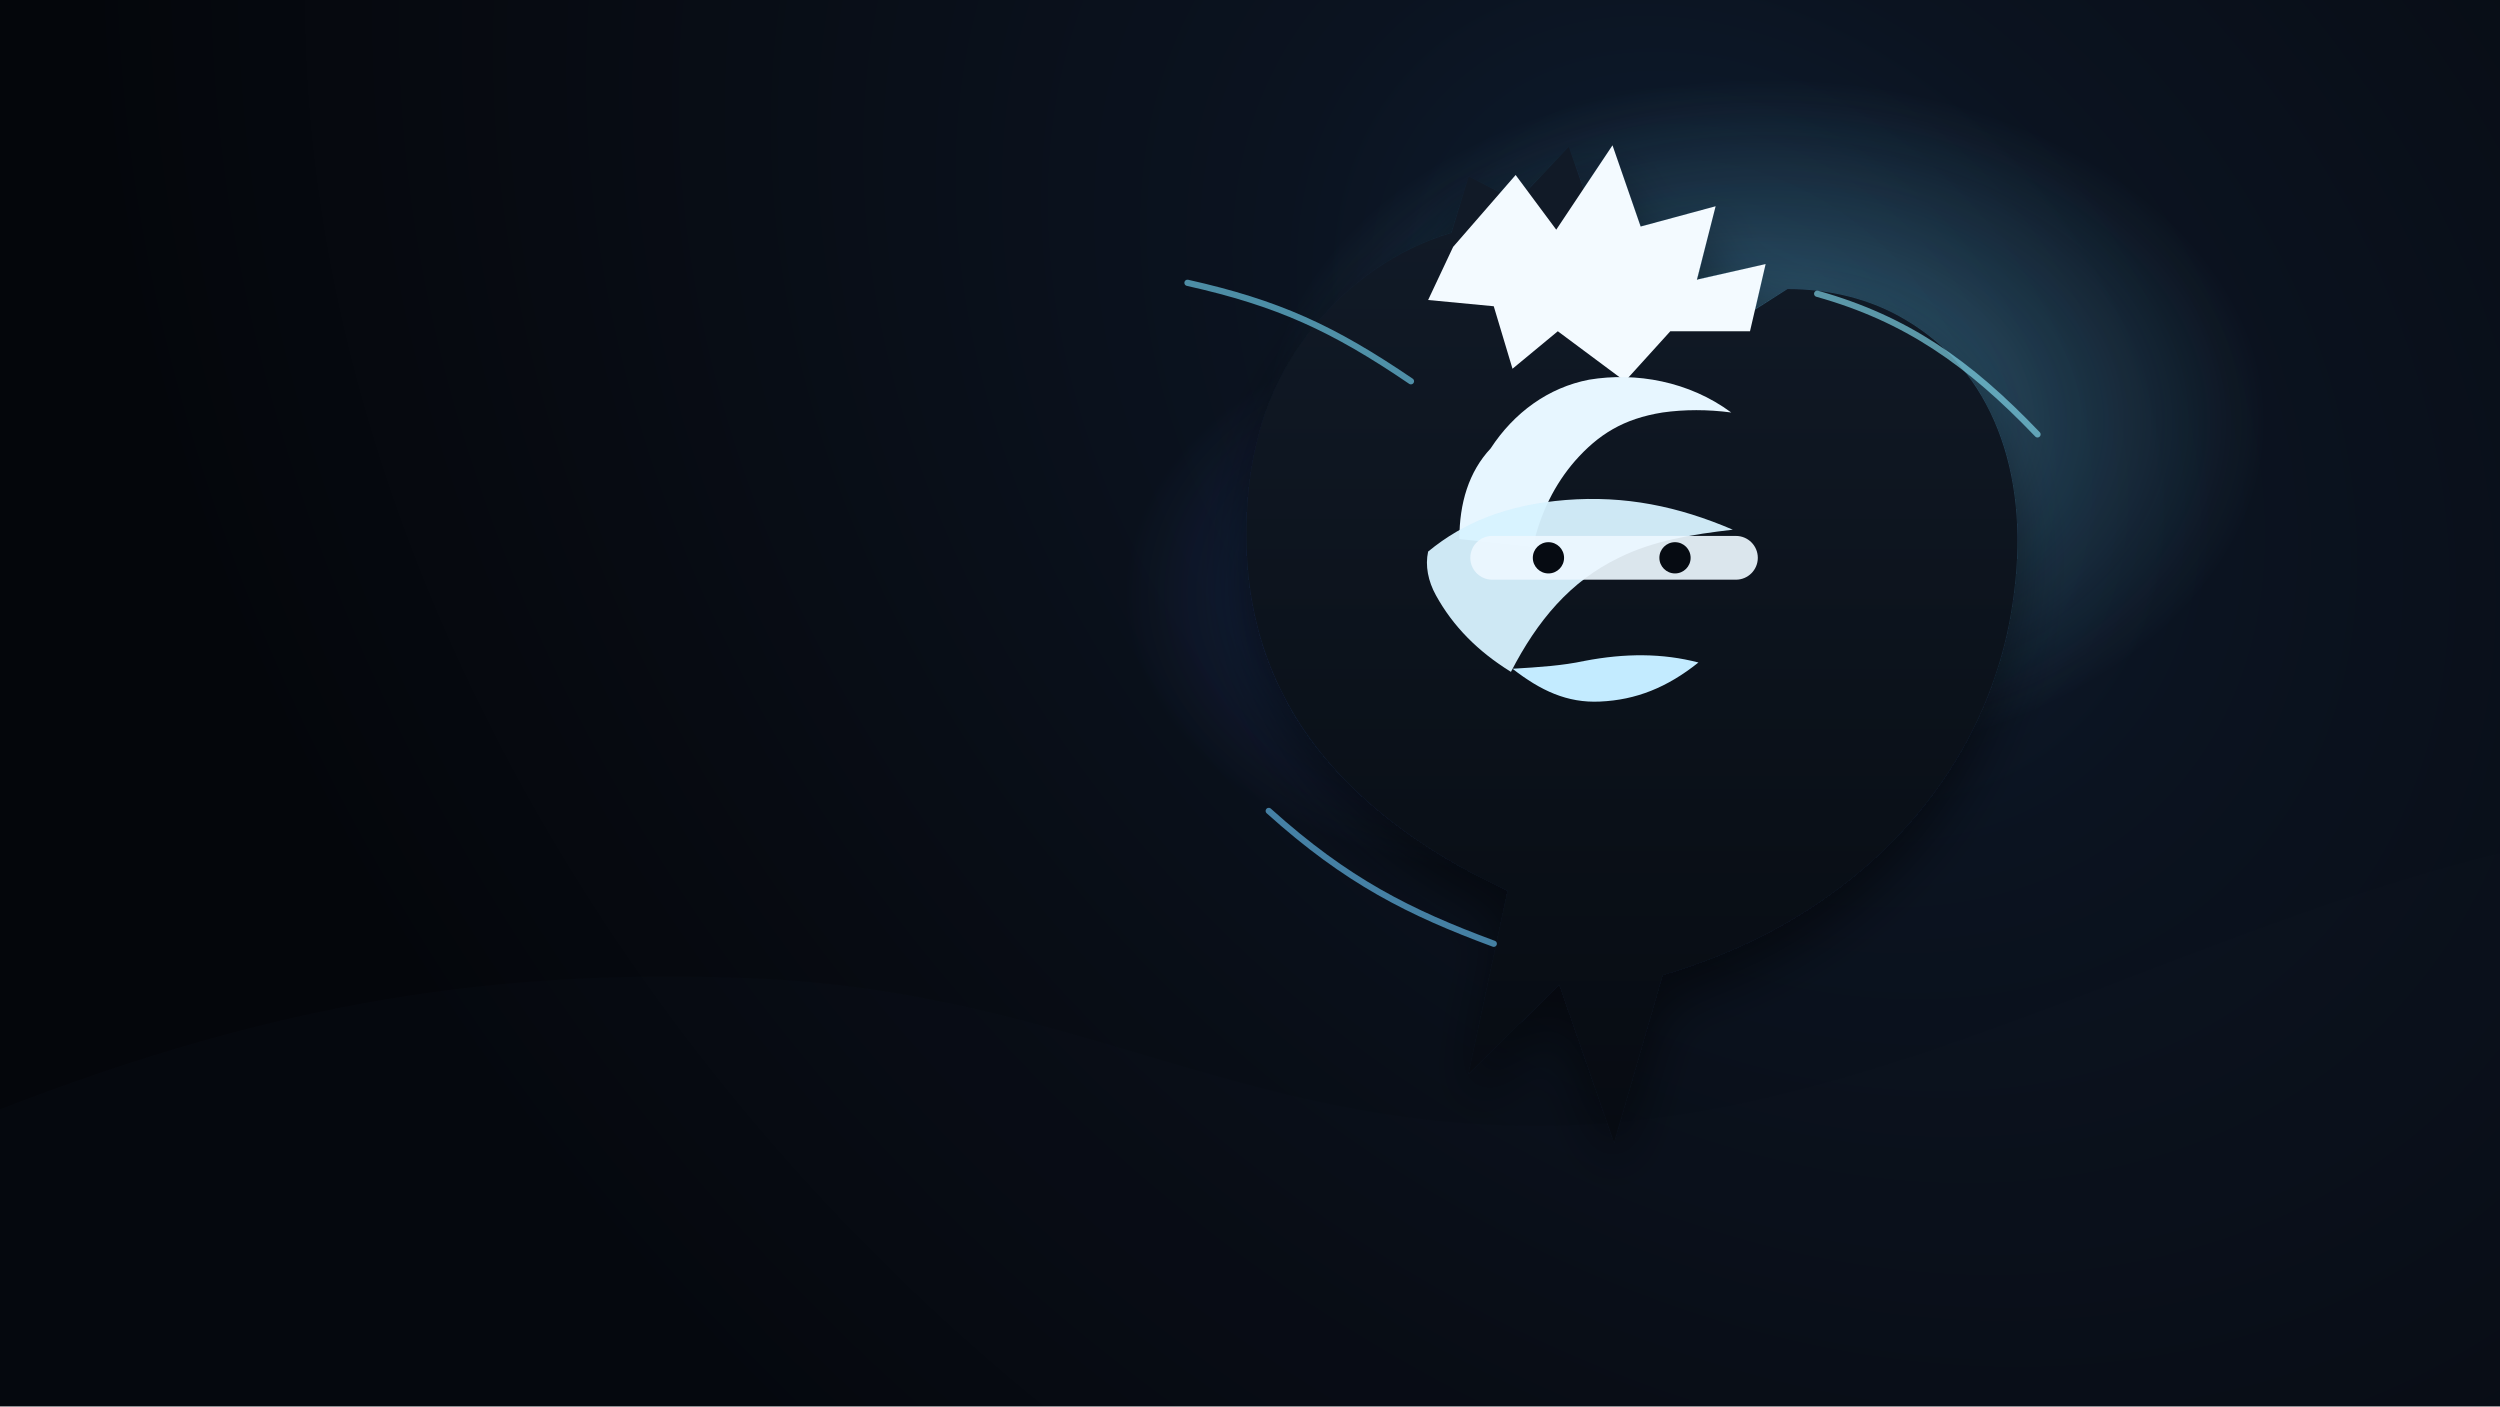
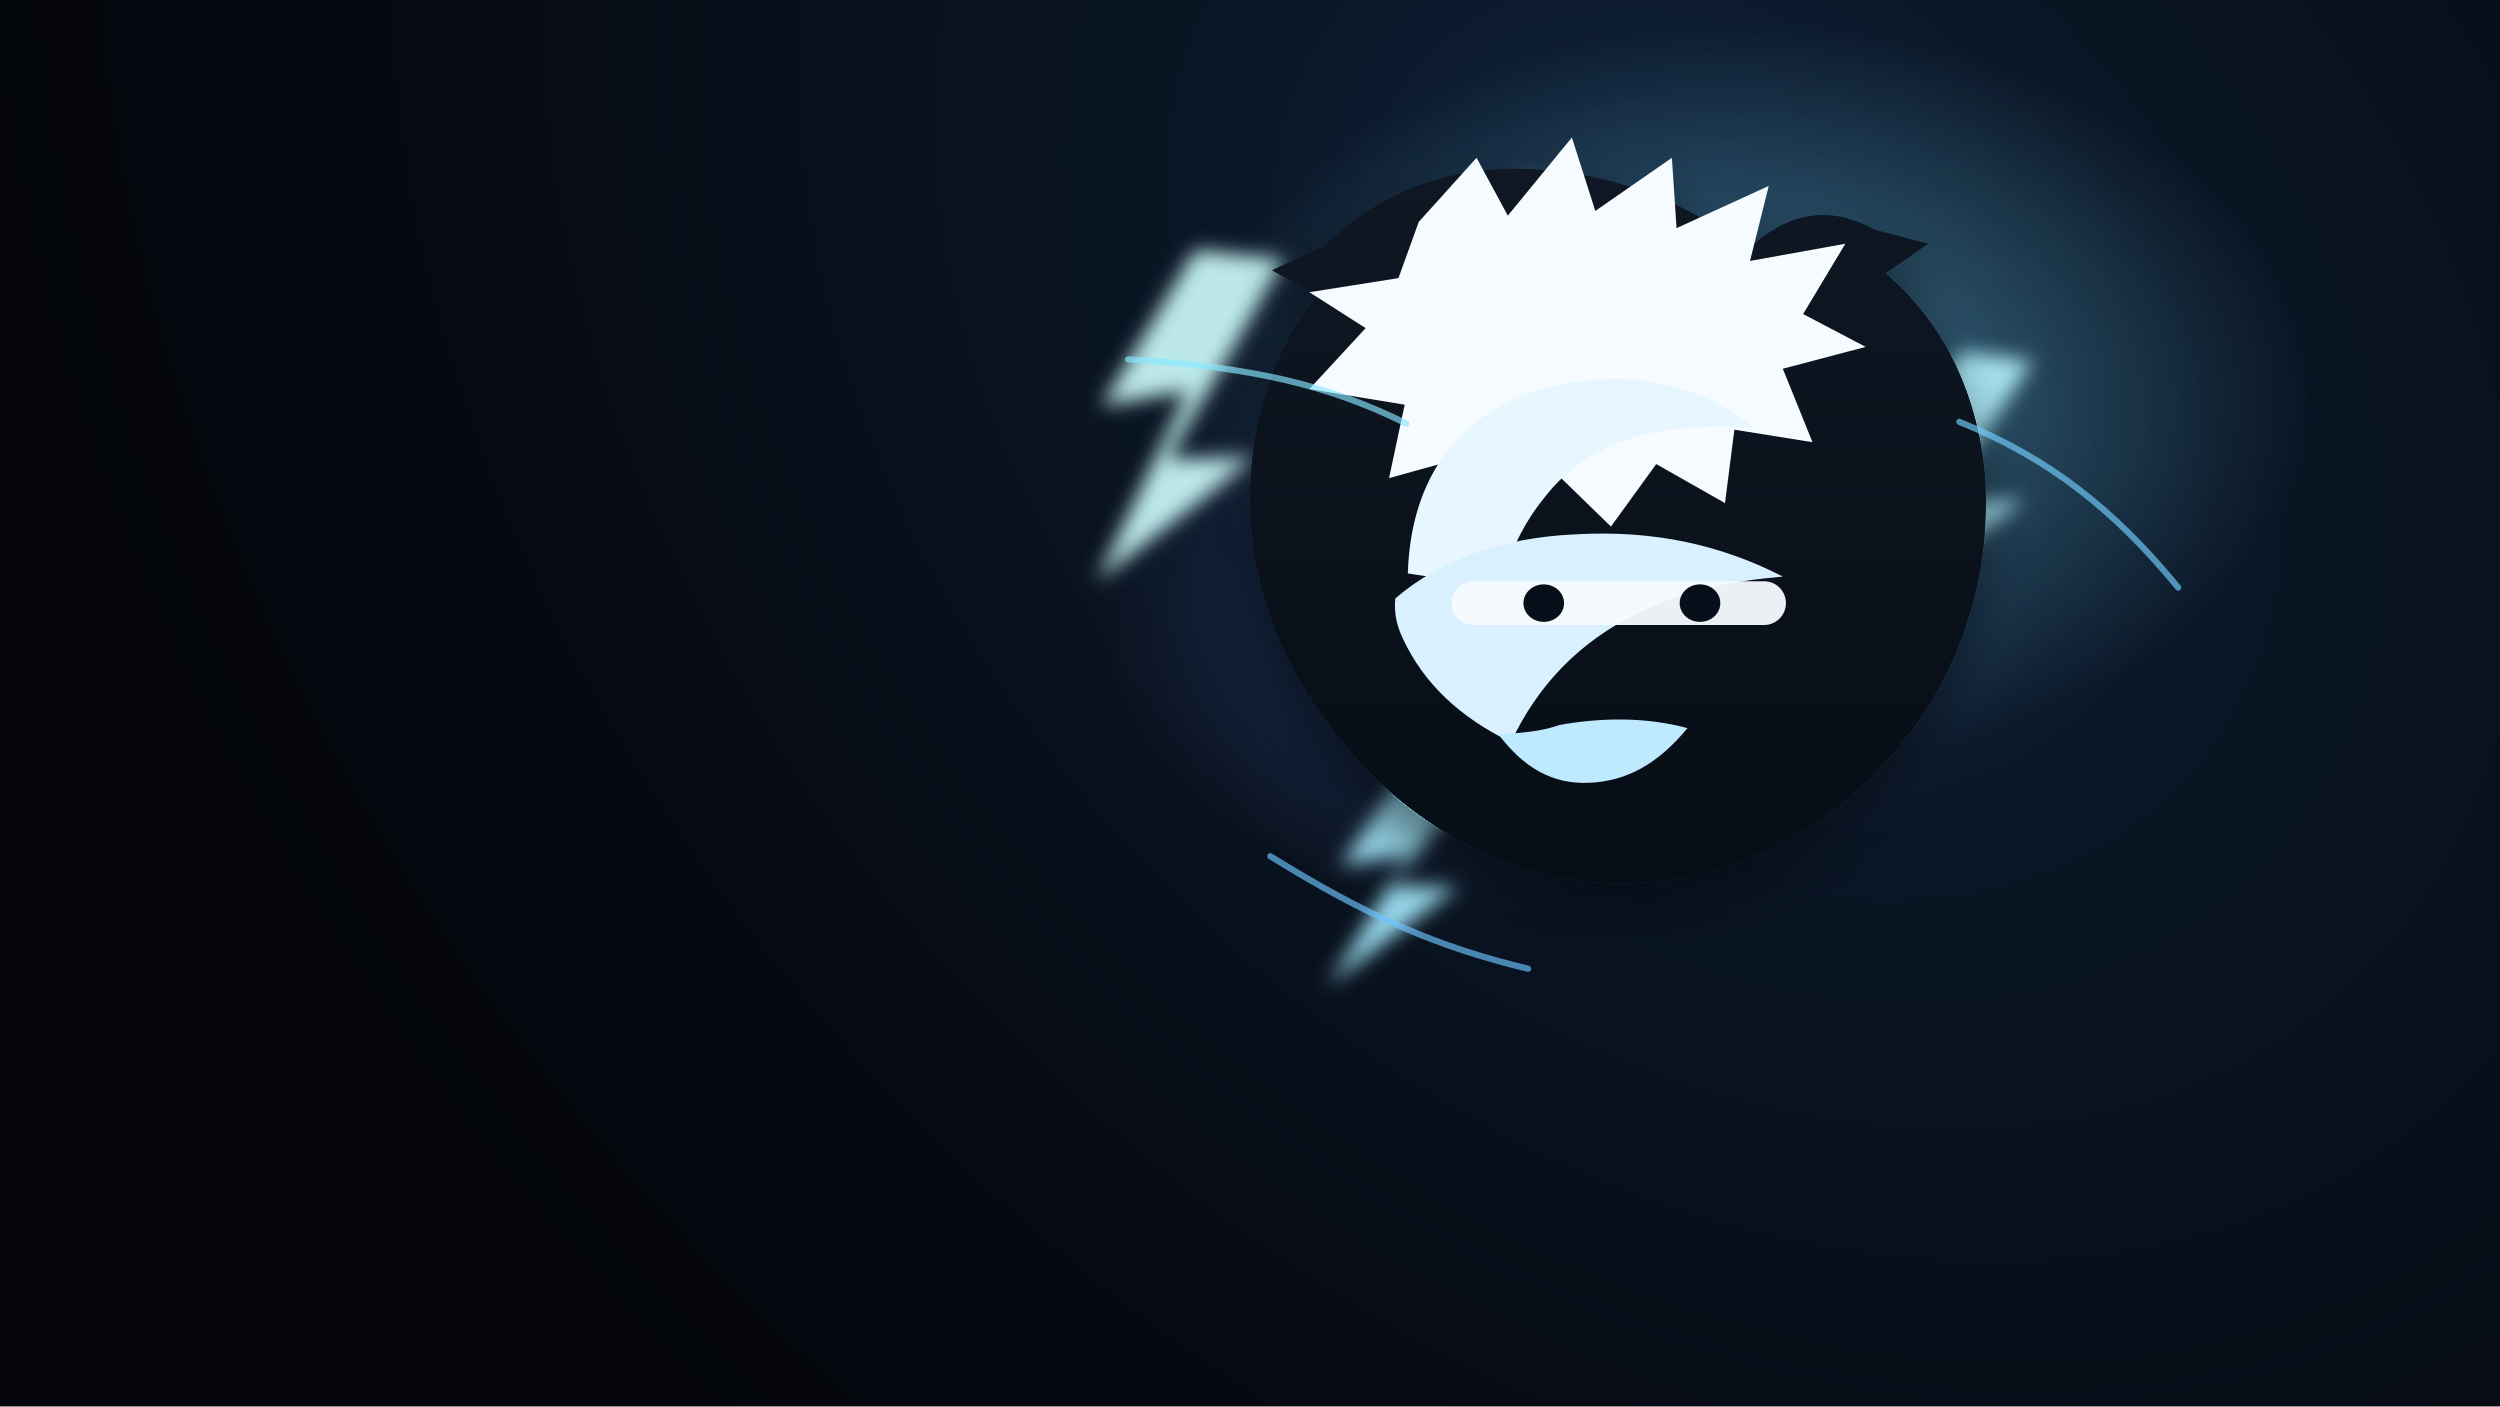
<svg xmlns="http://www.w3.org/2000/svg" width="1600" height="900" viewBox="0 0 1600 900" fill="none">
-   <rect width="1600" height="900" fill="#070B12" />
+   <rect width="1600" height="900" fill="#050811" />
  <rect width="1600" height="900" fill="url(#bg)" />
-   <g opacity="0.9">
-     <ellipse cx="1130" cy="270" rx="320" ry="220" fill="url(#glowA)" />
-     <ellipse cx="980" cy="380" rx="260" ry="180" fill="url(#glowB)" />
+   <g opacity="0.95">
+     <ellipse cx="1120" cy="255" rx="360" ry="240" fill="url(#glowA)" />
+     <ellipse cx="1000" cy="390" rx="300" ry="200" fill="url(#glowB)" />
  </g>
-   <g opacity="0.14">
-     <path d="M0 710C180 640 320 620 480 626C690 634 801 728 1008 720C1206 712 1395 596 1600 546V900H0V710Z" fill="#0E1624" />
-   </g>
-   <g opacity="0.85">
-     <path d="M1041 220L1001 273L1040 268L998 329L1060 286L1024 286L1072 224L1041 220Z" fill="#C9F6FF" />
-     <path d="M1189 292L1157 332L1188 327L1148 382L1206 343L1176 343L1215 296L1189 292Z" fill="#A7F1FF" opacity="0.9" />
-     <path d="M925 346L892 390L926 384L882 444L944 399L909 399L959 350L925 346Z" fill="#8EEBFF" opacity="0.85" />
+   <g opacity="0.9" filter="url(#lightningBlur)">
+     <path d="M765 160L705 260L760 250L702 372L805 292L748 294L822 166L765 160Z" fill="#CFFFFF" />
+     <path d="M1255 225L1207 304L1252 296L1191 401L1295 320L1241 321L1301 231L1255 225Z" fill="#B4F2FF" />
+     <path d="M976 116L944 175L979 170L933 245L1007 188L971 188L1015 122L976 116Z" fill="#A0E6FF" />
+     <path d="M900 492L858 554L901 547L850 631L934 567L890 567L944 500L900 492Z" fill="#A5EBFF" />
  </g>
  <g filter="url(#shadow)">
-     <path d="M1111 206C1094 181 1060 153 1020 140L1004 94L971 129L940 113L929 149C893 160 864 181 842 208C816 239 803 275 799 315C792 390 814 449 857 495C886 526 922 550 965 570L940 687L998 630L1033 731L1064 624C1111 610 1150 590 1185 562C1240 518 1280 454 1289 379C1299 301 1274 237 1220 205C1197 191 1170 185 1144 185L1111 206Z" fill="url(#body)" />
-     <path d="M930 158L970 112L996 147L1032 93L1050 145L1098 132L1086 179L1130 169L1120 212L1069 212L1040 244L997 212L968 236L956 196L914 192L930 158Z" fill="#F3FAFF" />
-     <path d="M954 287C969 264 991 248 1017 243C1047 238 1081 244 1108 264C1093 262 1078 262 1064 264C1039 268 1023 278 1008 295C995 310 986 328 981 350L934 345C934 322 940 302 954 287Z" fill="#E7F6FF" />
-     <path d="M914 353C937 334 965 323 1002 320C1040 317 1074 324 1109 339C1083 342 1058 346 1036 357C1005 372 984 397 967 430C946 417 930 401 919 381C914 372 912 362 914 353Z" fill="#D7F2FF" opacity="0.95" />
-     <rect x="941" y="343" width="184" height="28" rx="14" fill="#EDF7FF" opacity="0.92" />
-     <circle cx="991" cy="357" r="10" fill="#060B12" />
-     <circle cx="1072" cy="357" r="10" fill="#060B12" />
-     <path d="M1014 423C1040 418 1064 418 1087 424C1067 440 1047 448 1024 449C1003 450 986 442 968 428C985 427 1000 426 1014 423Z" fill="#C3EBFF" />
+     <path d="M1118 160C1078 126 1021 107 965 108C919 109 878 127 848 157L814 173L843 189C815 224 801 267 800 315C799 383 827 443 875 493C916 535 970 562 1027 565C1088 568 1151 544 1197 498C1244 452 1270 391 1271 326C1272 264 1248 210 1207 175L1234 156L1200 147C1178 135 1150 130 1118 160Z" fill="url(#body)" />
+     <path d="M908 142L945 101L965 138L1006 88L1021 135L1070 101L1073 146L1132 119L1120 167L1181 156L1154 201L1194 222L1141 236L1160 283L1110 275L1104 322L1060 297L1031 337L995 302L962 333L943 291L889 306L899 259L838 249L874 210L838 187L895 178L908 142Z" fill="#F5FBFF" />
+     <path d="M930 284C951 260 982 246 1021 243C1060 240 1094 251 1123 274C1100 272 1077 273 1057 277C1026 284 1004 298 988 319C975 335 966 354 960 376L901 367C902 333 912 305 930 284Z" fill="#E7F6FF" />
+     <path d="M893 383C922 358 962 344 1008 342C1059 339 1102 349 1141 369C1107 372 1077 378 1049 392C1010 411 984 439 967 475C934 459 911 437 898 409C894 401 892 392 893 383Z" fill="#D9F1FF" />
+     <rect x="929" y="372" width="214" height="28" rx="14" fill="#F7FBFF" opacity="0.95" />
+     <ellipse cx="988" cy="386" rx="13" ry="12" fill="#07101A" />
+     <ellipse cx="1088" cy="386" rx="13" ry="12" fill="#07101A" />
+     <path d="M998 464C1026 459 1054 459 1080 466C1061 489 1041 500 1017 501C993 502 975 491 959 470C975 469 987 468 998 464Z" fill="#BEE9FF" />
  </g>
-   <g opacity="0.6">
-     <path d="M760 181C818 194 853 210 903 244" stroke="#79DFFF" stroke-width="4" stroke-linecap="round" />
-     <path d="M812 519C862 564 902 584 956 604" stroke="#6CCBFF" stroke-width="4" stroke-linecap="round" />
-     <path d="M1163 188C1220 204 1260 232 1304 278" stroke="#8EEBFF" stroke-width="4" stroke-linecap="round" />
+   <g opacity="0.65">
+     <path d="M722 230C804 235 851 247 900 271" stroke="#87E8FF" stroke-width="4" stroke-linecap="round" />
+     <path d="M1254 270C1311 293 1353 326 1394 376" stroke="#72CFFF" stroke-width="4" stroke-linecap="round" />
+     <path d="M813 548C876 587 920 606 978 620" stroke="#6BC5FF" stroke-width="4" stroke-linecap="round" />
  </g>
  <defs>
-     <radialGradient id="bg" cx="0" cy="0" r="1" gradientUnits="userSpaceOnUse" gradientTransform="translate(1120 250) rotate(133.58) scale(915.215 1221.65)">
-       <stop stop-color="#0F2035" />
-       <stop offset="0.28" stop-color="#0B1320" />
-       <stop offset="0.72" stop-color="#070B12" />
-       <stop offset="1" stop-color="#04060B" />
+     <radialGradient id="bg" cx="0" cy="0" r="1" gradientUnits="userSpaceOnUse" gradientTransform="translate(1105 220) rotate(132.587) scale(960.334 1269.91)">
+       <stop stop-color="#112744" />
+       <stop offset="0.28" stop-color="#0A1626" />
+       <stop offset="0.72" stop-color="#060A12" />
+       <stop offset="1" stop-color="#03050A" />
    </radialGradient>
-     <radialGradient id="glowA" cx="0" cy="0" r="1" gradientUnits="userSpaceOnUse" gradientTransform="translate(1130 270) rotate(90) scale(220 320)">
-       <stop stop-color="#79DFFF" stop-opacity="0.42" />
-       <stop offset="1" stop-color="#79DFFF" stop-opacity="0" />
+     <radialGradient id="glowA" cx="0" cy="0" r="1" gradientUnits="userSpaceOnUse" gradientTransform="translate(1120 255) rotate(90) scale(240 360)">
+       <stop stop-color="#7FE6FF" stop-opacity="0.42" />
+       <stop offset="1" stop-color="#7FE6FF" stop-opacity="0" />
    </radialGradient>
-     <radialGradient id="glowB" cx="0" cy="0" r="1" gradientUnits="userSpaceOnUse" gradientTransform="translate(980 380) rotate(90) scale(180 260)">
-       <stop stop-color="#4A7DFF" stop-opacity="0.34" />
-       <stop offset="1" stop-color="#4A7DFF" stop-opacity="0" />
+     <radialGradient id="glowB" cx="0" cy="0" r="1" gradientUnits="userSpaceOnUse" gradientTransform="translate(1000 390) rotate(90) scale(200 300)">
+       <stop stop-color="#5F8FFF" stop-opacity="0.35" />
+       <stop offset="1" stop-color="#5F8FFF" stop-opacity="0" />
    </radialGradient>
-     <linearGradient id="body" x1="1044" y1="140" x2="1044" y2="731" gradientUnits="userSpaceOnUse">
-       <stop stop-color="#111A27" />
-       <stop offset="0.65" stop-color="#0A1018" />
-       <stop offset="1" stop-color="#070B12" />
+     <linearGradient id="body" x1="1036" y1="108" x2="1036" y2="565" gradientUnits="userSpaceOnUse">
+       <stop stop-color="#0E1723" />
+       <stop offset="1" stop-color="#070D15" />
    </linearGradient>
-     <filter id="shadow" x="766" y="72" width="557" height="693" filterUnits="userSpaceOnUse" color-interpolation-filters="sRGB">
+     <filter id="shadow" x="768" y="88" width="537" height="513" filterUnits="userSpaceOnUse" color-interpolation-filters="sRGB">
      <feFlood flood-opacity="0" result="BackgroundImageFix" />
      <feColorMatrix in="SourceAlpha" type="matrix" values="0 0 0 0 0 0 0 0 0 0 0 0 0 0 0 0 0 0 127 0" result="hardAlpha" />
      <feOffset dy="18" />
      <feGaussianBlur stdDeviation="16" />
      <feComposite in2="hardAlpha" operator="out" />
-       <feColorMatrix type="matrix" values="0 0 0 0 0 0 0 0 0 0 0 0 0 0 0 0 0 0 0.45 0" />
+       <feColorMatrix type="matrix" values="0 0 0 0 0 0 0 0 0 0 0 0 0 0 0 0 0 0 0.48 0" />
      <feBlend mode="normal" in2="BackgroundImageFix" result="effect1_dropShadow_1_2" />
      <feBlend mode="normal" in="SourceGraphic" in2="effect1_dropShadow_1_2" result="shape" />
    </filter>
+     <filter id="lightningBlur" x="686" y="100" width="629" height="551" filterUnits="userSpaceOnUse" color-interpolation-filters="sRGB">
+       <feGaussianBlur stdDeviation="6" />
+     </filter>
  </defs>
</svg>
